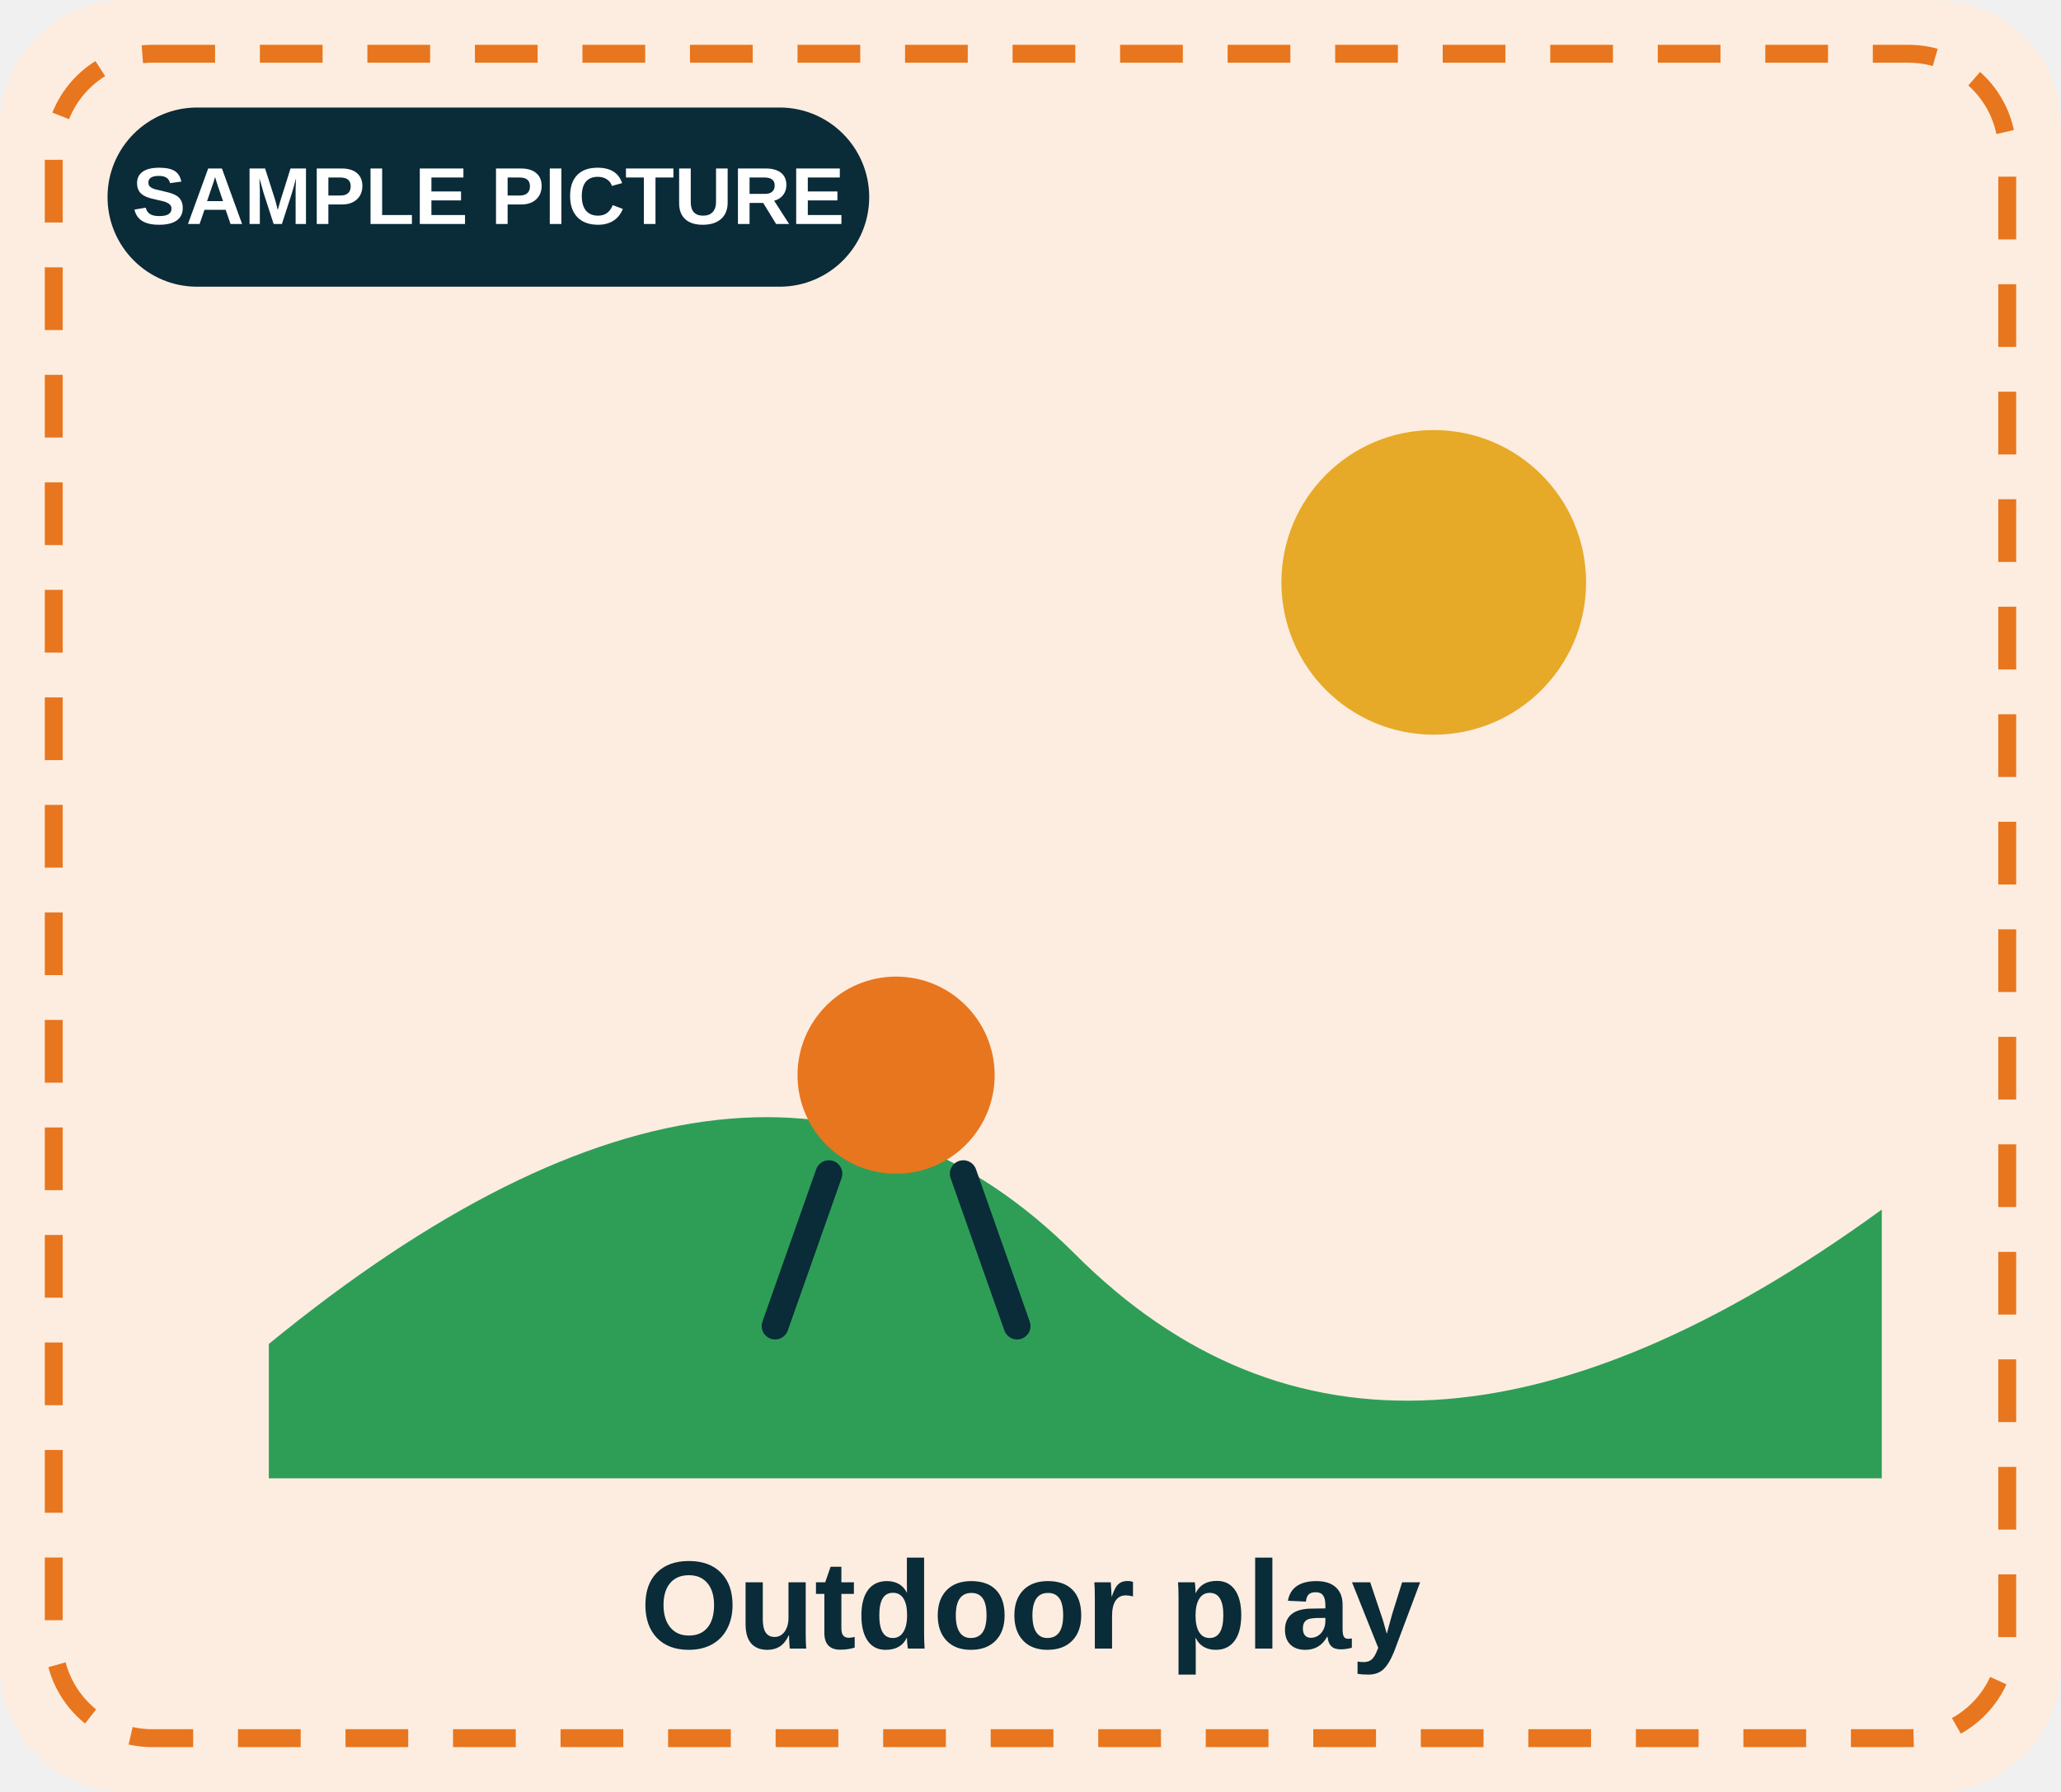
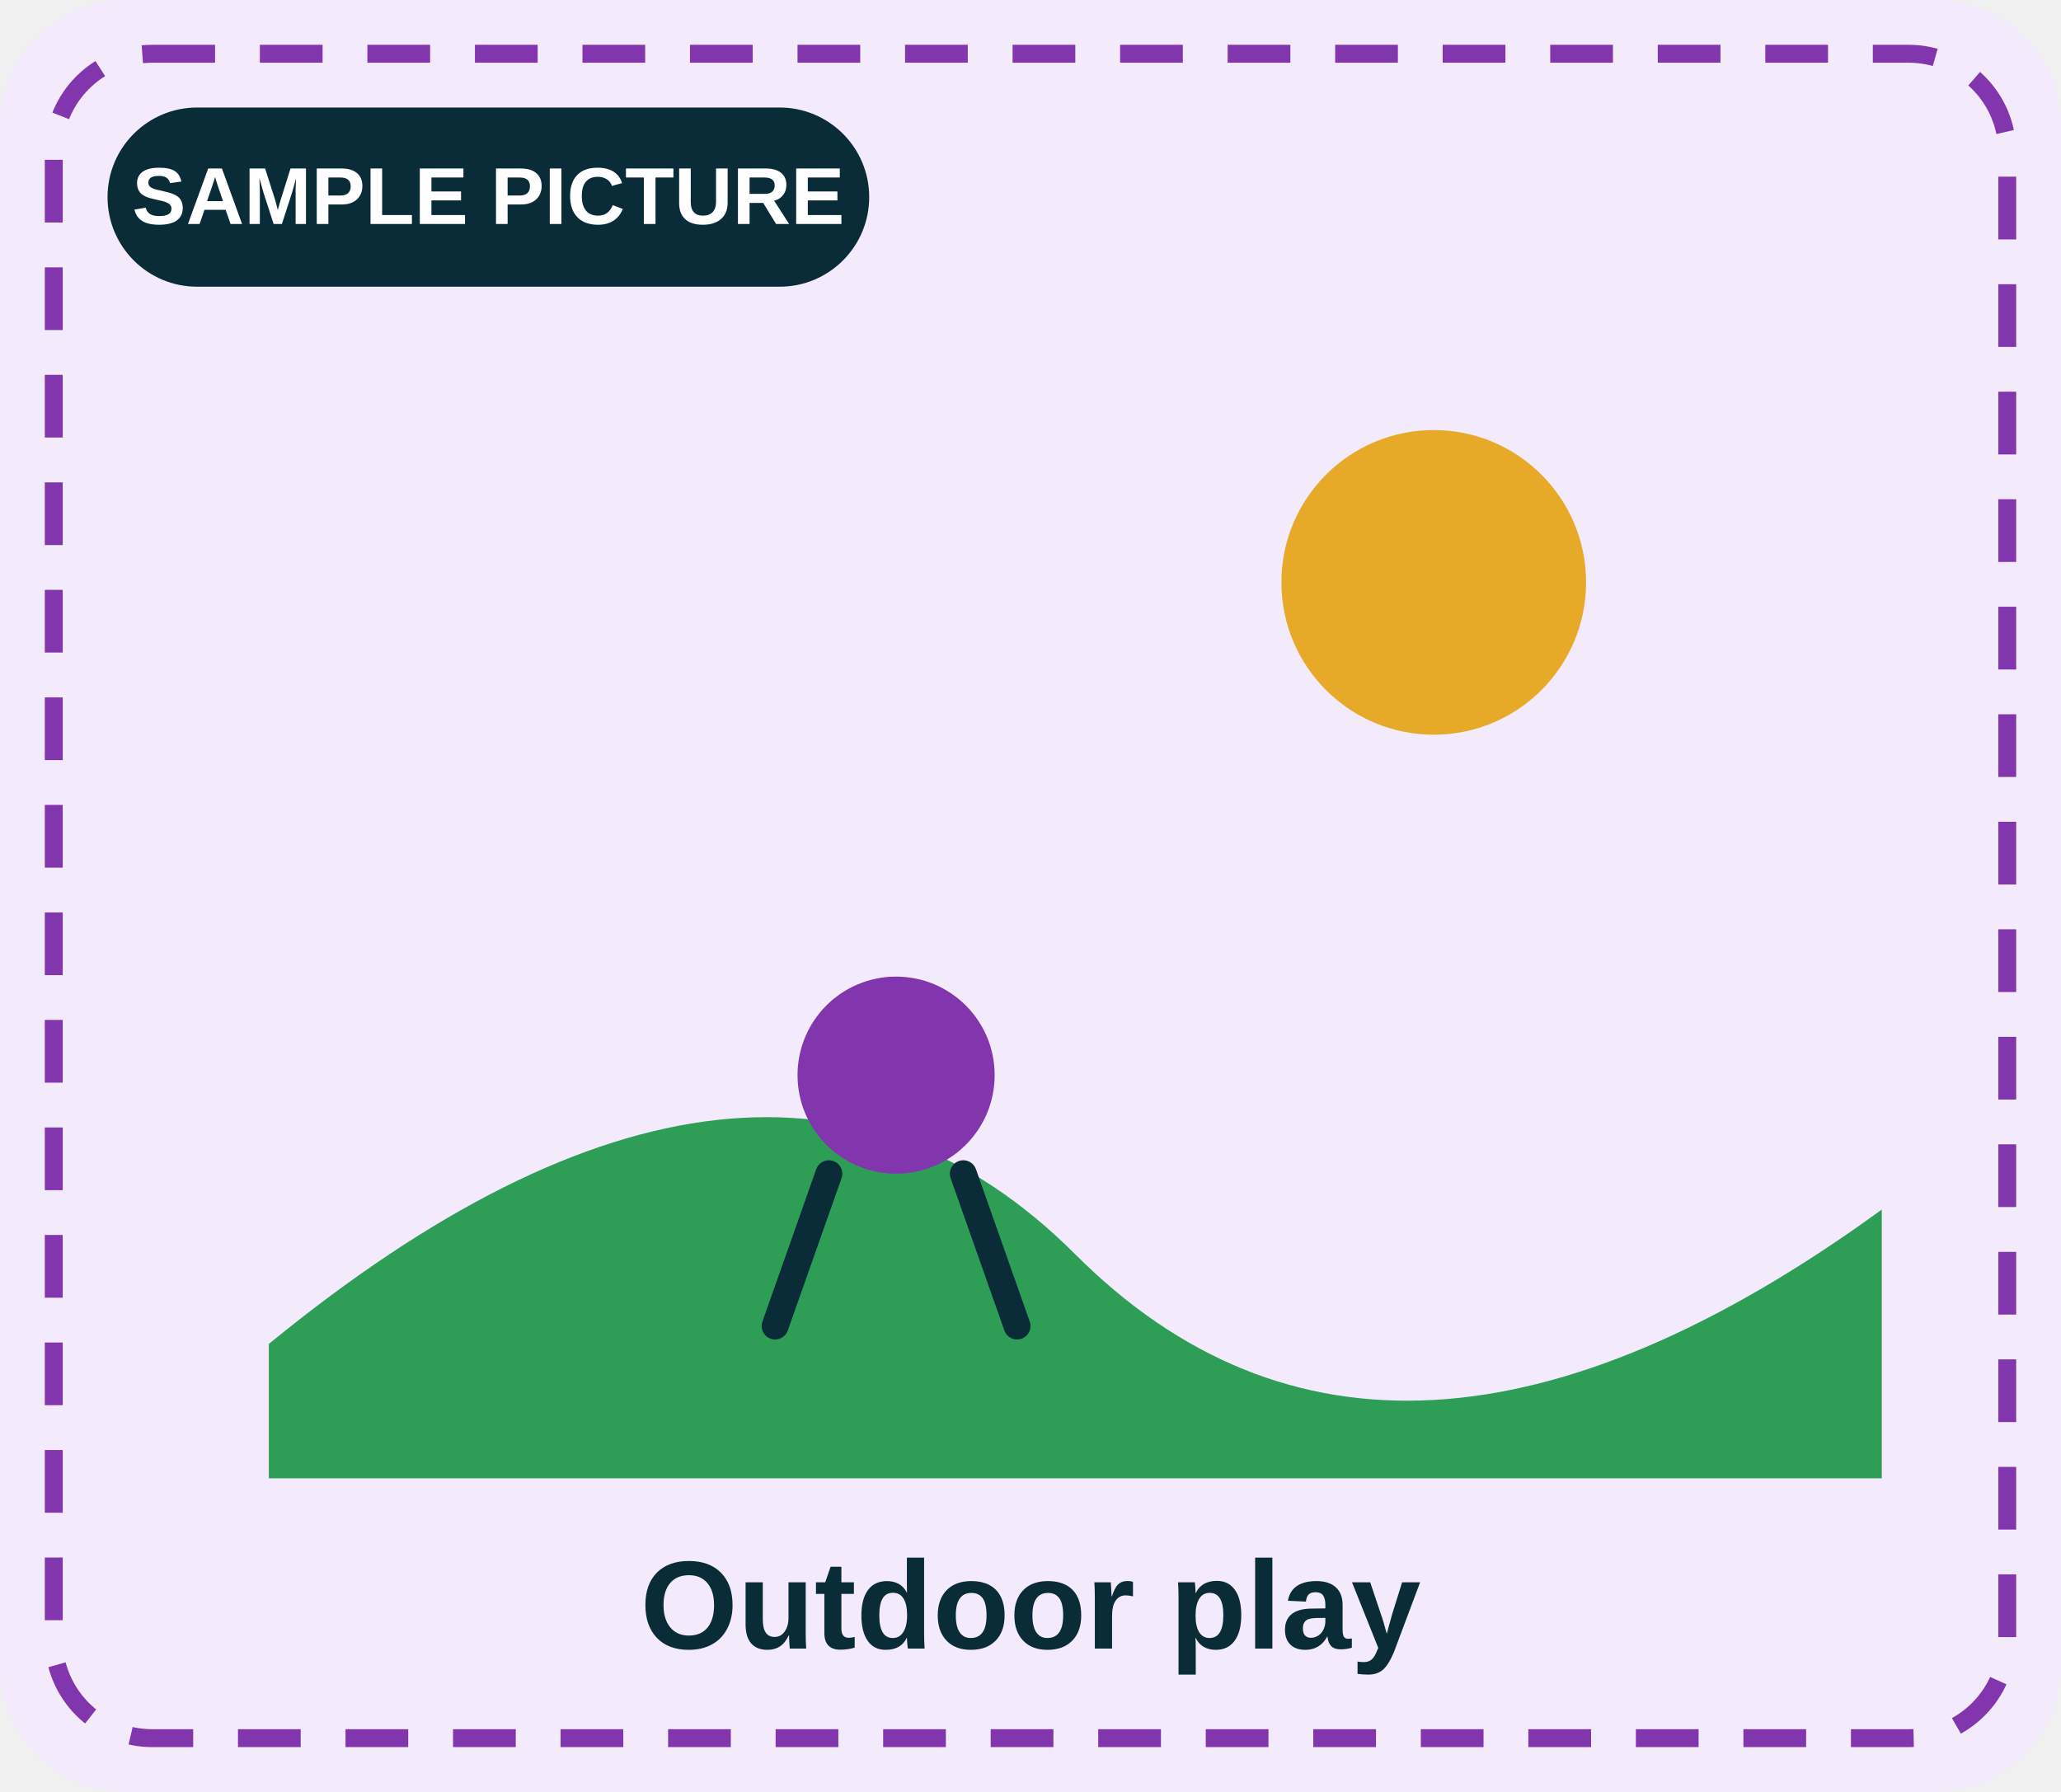
<svg xmlns="http://www.w3.org/2000/svg" viewBox="0 0 460 400" width="460" height="400" role="img" aria-label="Sample picture: Outdoor play (demo placeholder, not a photo of a child)">
-   <rect width="460" height="400" rx="28" fill="#FDEDE0" />
-   <rect x="12" y="12" width="436" height="376" rx="22" fill="none" stroke="#E8761E" stroke-width="4" stroke-dasharray="14 10" />
+   <rect width="460" height="400" rx="28" fill="#F3EAFB" />
+   <rect x="12" y="12" width="436" height="376" rx="22" fill="none" stroke="#8236AE" stroke-width="4" stroke-dasharray="14 10" />
  <circle cx="320" cy="130" r="34" fill="#E7A928" />
  <path d="M60 300 Q170 210 240 280 T420 270 V330 H60Z" fill="#2E9E57" />
-   <circle cx="200" cy="240" r="22" fill="#E8761E" />
+   <circle cx="200" cy="240" r="22" fill="#8236AE" />
  <path d="M185 262 l-12 34 M215 262 l12 34" stroke="#0A2B38" stroke-width="6" stroke-linecap="round" />
  <rect x="24" y="24" width="170" height="40" rx="20" fill="#0A2B38" />
  <text x="109" y="50" text-anchor="middle" font-family="Nunito, Arial, sans-serif" font-size="18" font-weight="800" fill="#fff">SAMPLE PICTURE</text>
  <text x="230" y="368" text-anchor="middle" font-family="Fredoka, Nunito, Arial, sans-serif" font-size="28" font-weight="700" fill="#0A2B38">Outdoor play</text>
</svg>
